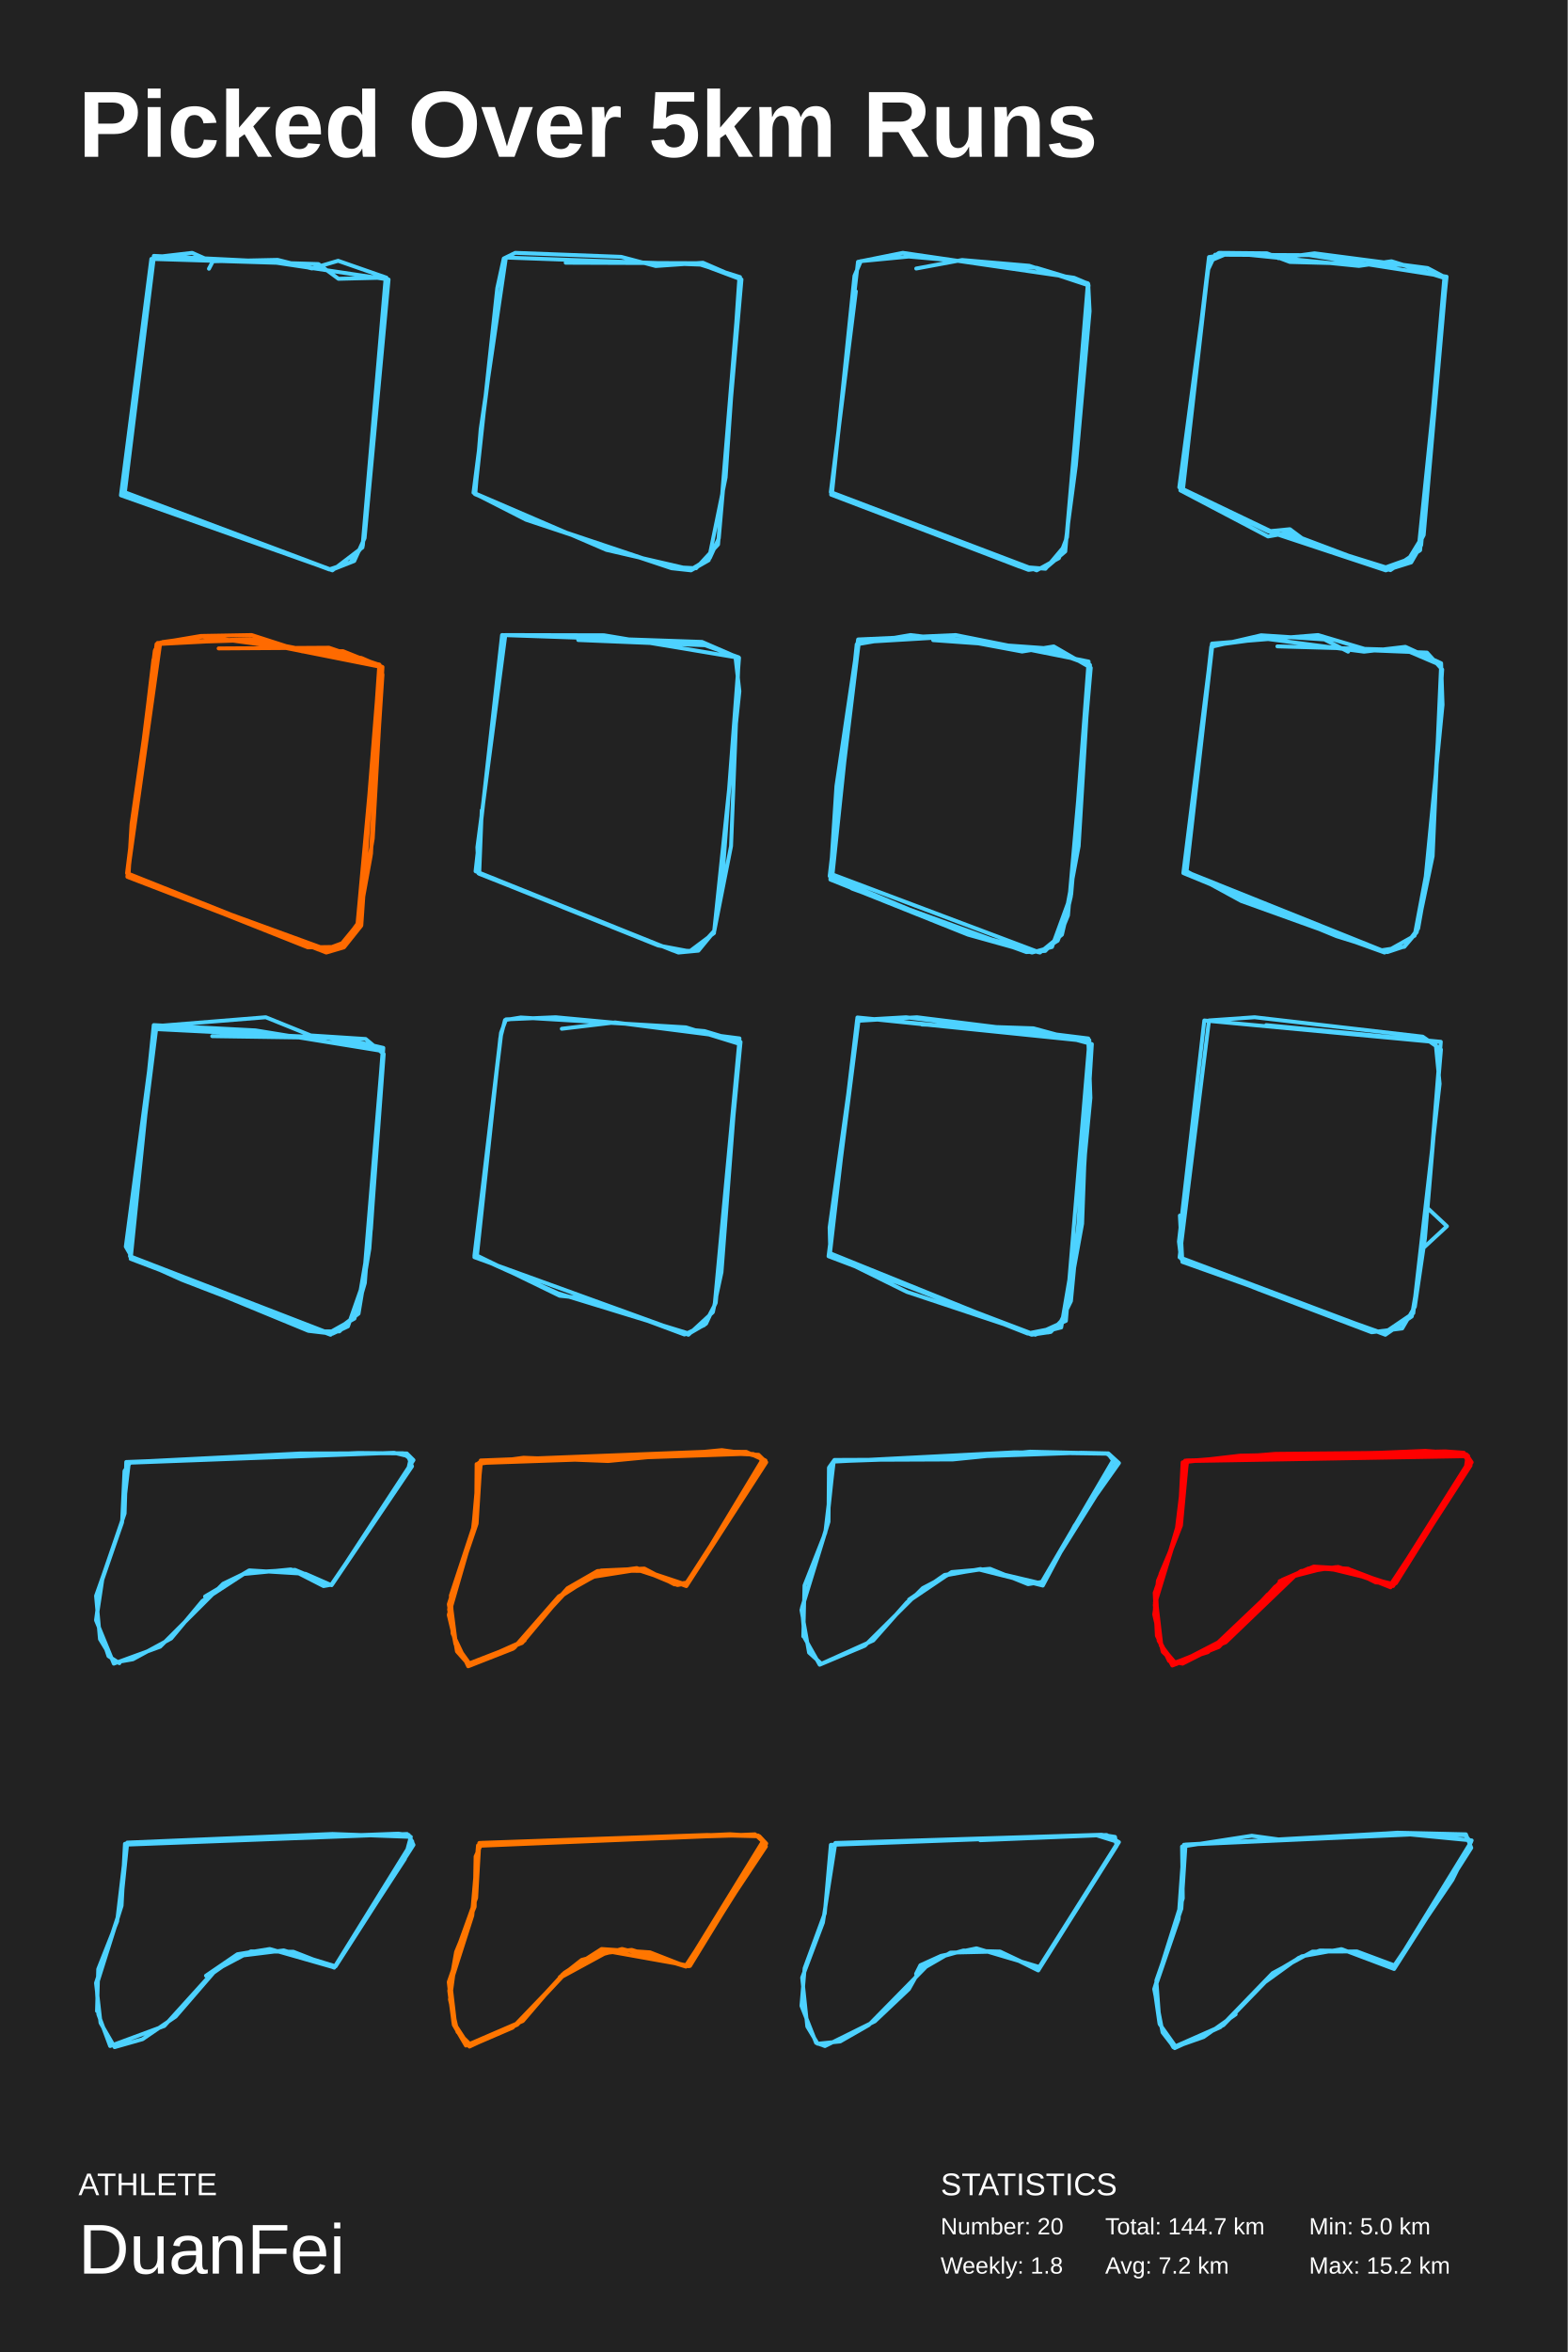
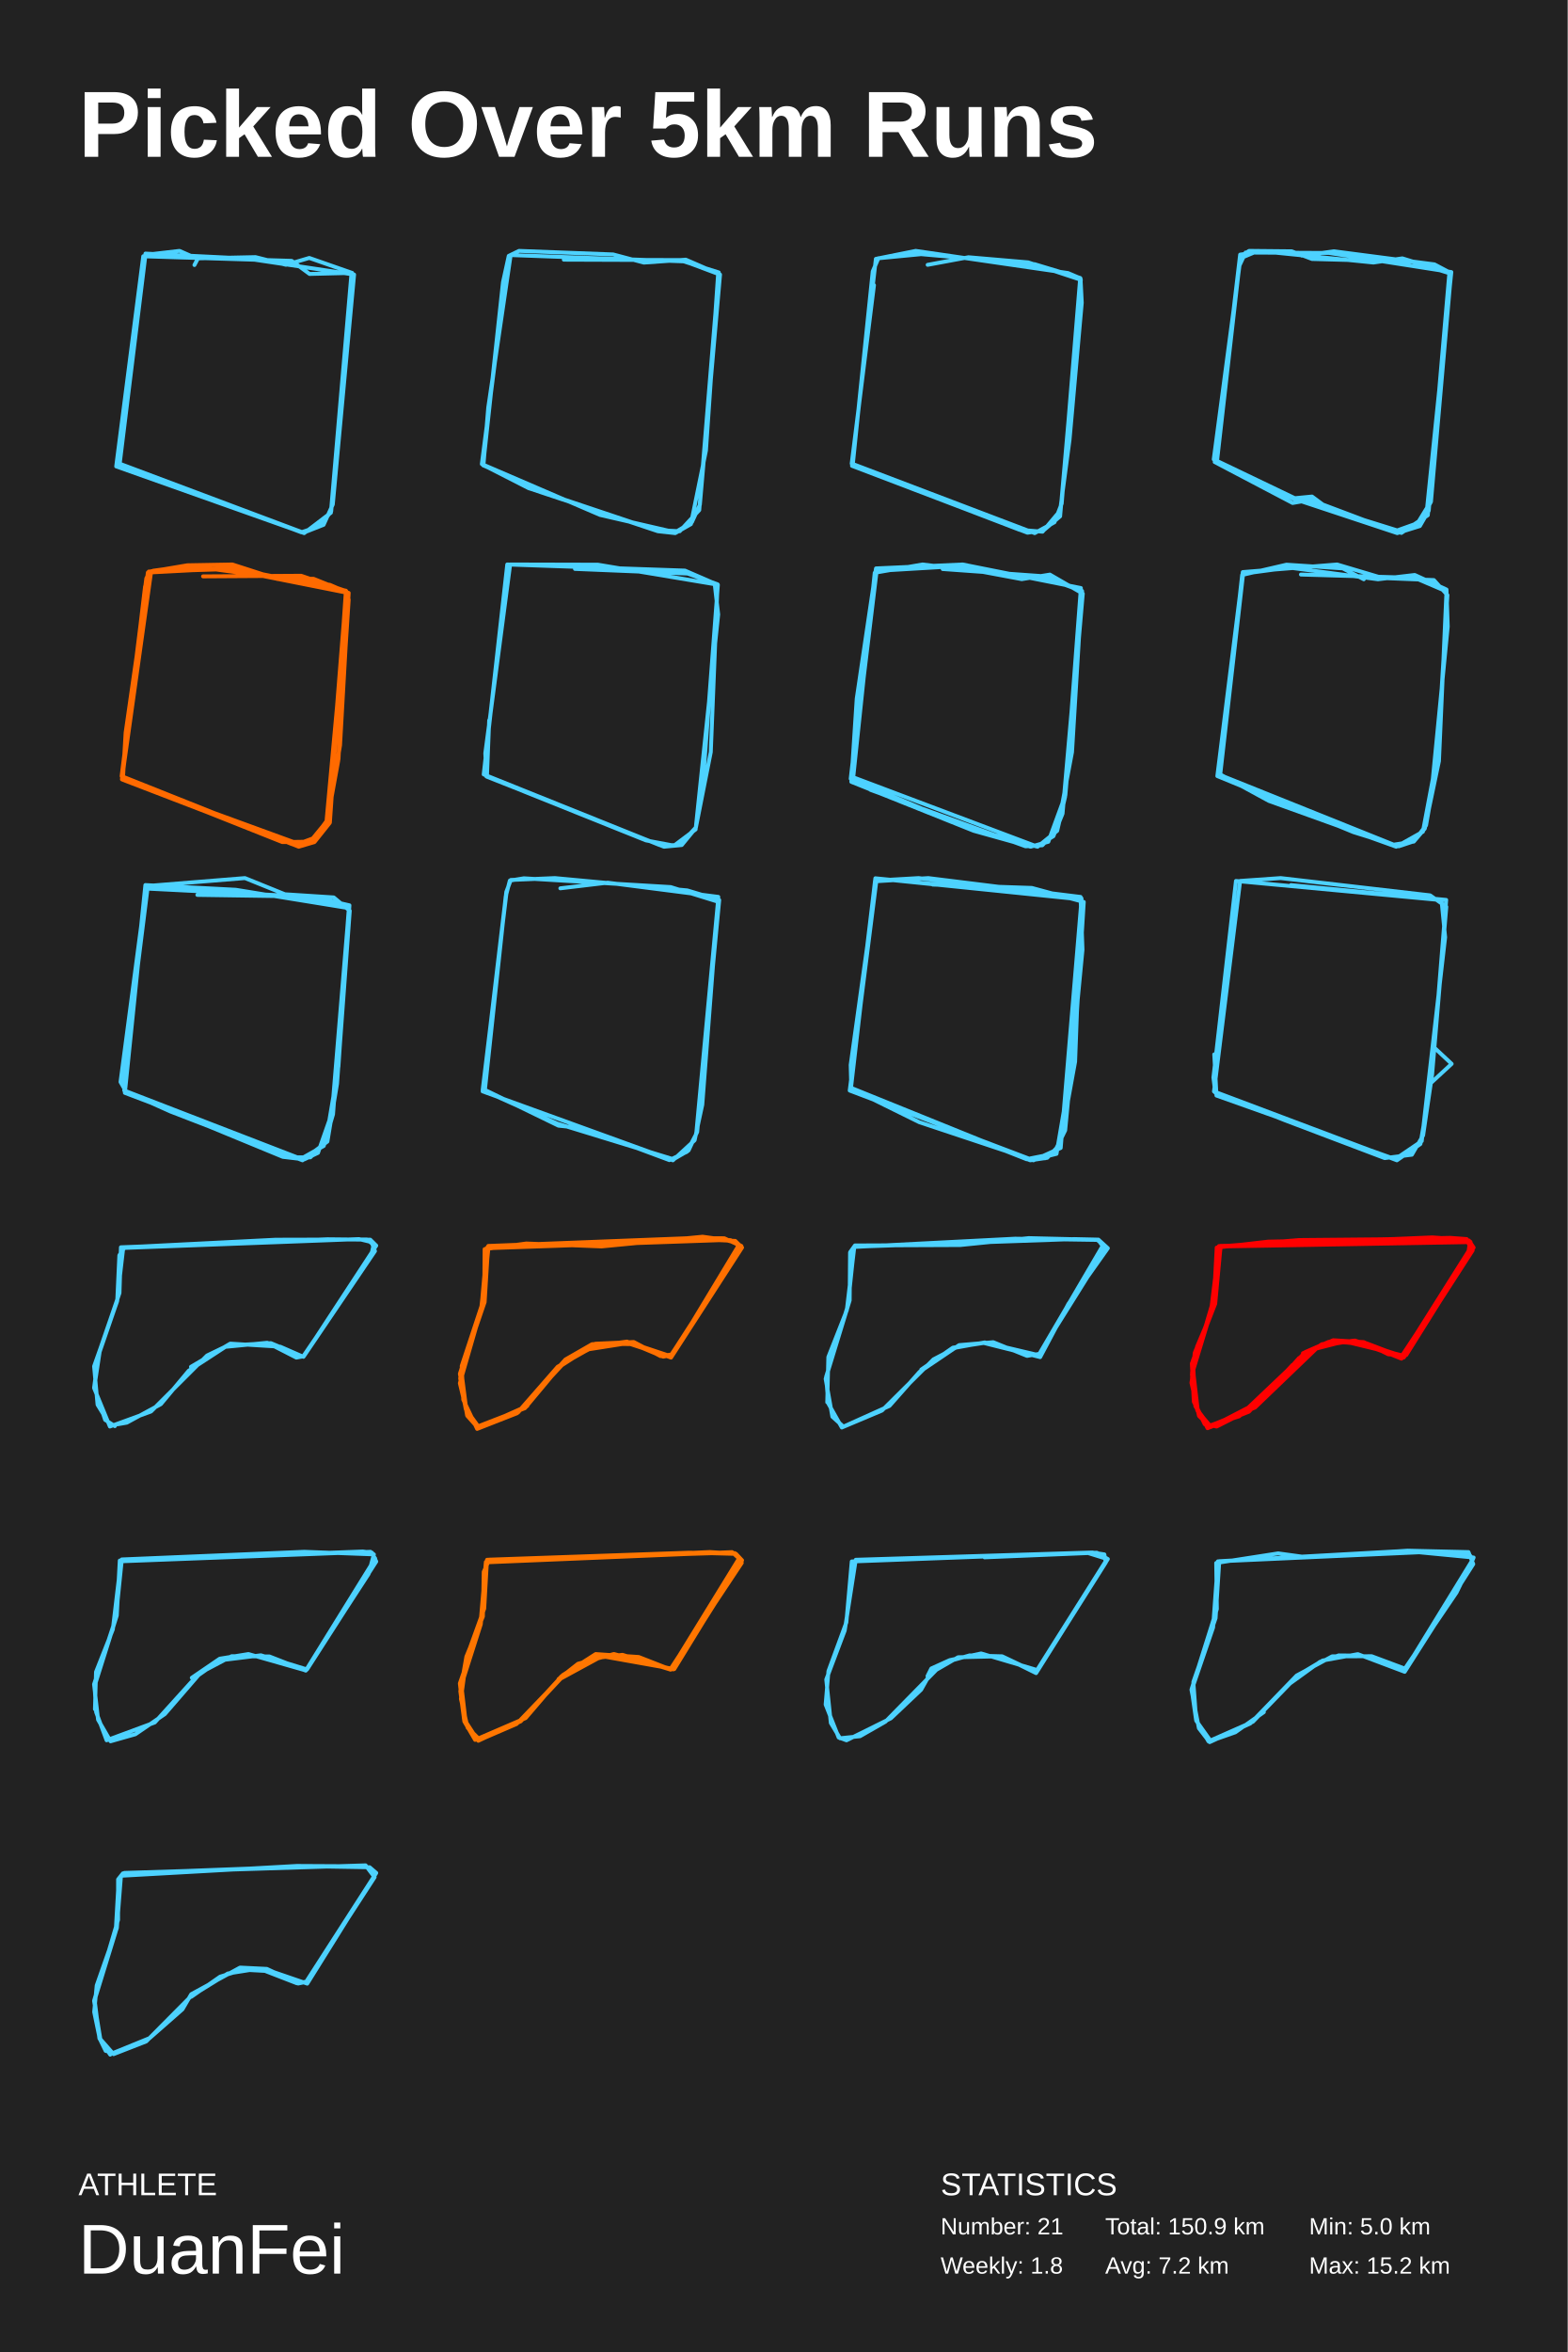
<svg xmlns="http://www.w3.org/2000/svg" baseProfile="full" height="300mm" version="1.1" viewBox="0,0,200,300" width="200mm">
  <defs />
  <rect fill="#222222" height="300" width="200" x="0" y="0" />
  <text fill="#FFFFFF" style="font-size:12px; font-family:Arial; font-weight:bold;" x="10" y="20">Picked Over 5km Runs</text>
  <text fill="#FFFFFF" style="font-size:4px; font-family:Arial" x="10" y="280">ATHLETE</text>
  <text fill="#FFFFFF" style="font-size:9px; font-family:Arial" x="10" y="290">DuanFei</text>
  <text fill="#FFFFFF" style="font-size:4px; font-family:Arial" x="120" y="280">STATISTICS</text>
-   <text fill="#FFFFFF" style="font-size:3px; font-family:Arial" x="120" y="285">Number: 20</text>
+   <text fill="#FFFFFF" style="font-size:3px; font-family:Arial" x="120" y="285">Number: 21</text>
  <text fill="#FFFFFF" style="font-size:3px; font-family:Arial" x="120" y="290">Weekly: 1.8</text>
-   <text fill="#FFFFFF" style="font-size:3px; font-family:Arial" x="141" y="285">Total: 144.7 km</text>
+   <text fill="#FFFFFF" style="font-size:3px; font-family:Arial" x="141" y="285">Total: 150.9 km</text>
  <text fill="#FFFFFF" style="font-size:3px; font-family:Arial" x="141" y="290">Avg: 7.2 km</text>
  <text fill="#FFFFFF" style="font-size:3px; font-family:Arial" x="167" y="285">Min: 5.0 km</text>
  <text fill="#FFFFFF" style="font-size:3px; font-family:Arial" x="167" y="290">Max: 15.2 km</text>
-   <polyline fill="none" points="26.657,34.278 27.159,33.324 35.421,33.145 39.803,34.248 43.136,33.264 49.207,35.382 46.24,69.827 42.405,72.75 15.428,63.177 19.308,33.025 40.625,33.682 43.181,35.56 49.298,35.411 46.285,69.619 44.688,71.736 41.994,72.631 15.748,62.789 19.628,32.638 34.189,33.354 49.572,35.65 46.513,68.635 45.19,71.557 42.314,72.69 15.93,62.789 19.628,32.817 24.512,32.25 26.612,33.175" stroke="#4dd2ff" stroke-linecap="round" stroke-linejoin="round" stroke-width="0.5" />
-   <polyline fill="none" points="72.17,33.511 89.034,33.571 94.318,35.553 92.572,60.892 90.412,71.459 88.161,72.75 85.679,72.48 67.115,66.295 60.636,62.993 61.325,54.737 64.542,32.85 89.355,33.751 94.41,35.342 91.607,69.448 88.804,72.48 85.266,72.3 70.837,67.466 60.59,63.023 63.439,36.753 64.266,32.971 65.737,32.25 79.246,32.76 83.657,33.931 89.677,33.511 94.594,35.643 91.699,68.667 90.55,71.189 88.161,72.63 77.362,70.138 60.406,62.843 62.888,43.509" stroke="#4dd2ff" stroke-linecap="round" stroke-linejoin="round" stroke-width="0.5" />
-   <polyline fill="none" points="116.891,34.252 122.748,33.162 131.307,33.898 138.875,36.4 135.902,70.337 133.515,72.367 131.217,72.691 106.035,63.096 109.458,33.398 115.18,32.25 137.028,35.429 138.83,36.194 139.01,39.697 137.254,59.358 135.902,69.542 133.379,72.544 130.091,72.279 106.125,63.096 109.008,35.193 109.819,33.31 115.945,32.721 132.253,34.163 138.785,36.135 136.127,68.512 135.091,71.19 132.253,72.75 105.99,62.772 109.188,37.166" stroke="#4dd2ff" stroke-linecap="round" stroke-linejoin="round" stroke-width="0.5" />
-   <polyline fill="none" points="163.095,32.936 167.705,32.31 182.13,34.189 184.275,35.322 181.308,69.529 180.03,71.736 176.789,72.75 161.771,67.77 150.908,62.521 154.24,33.324 156.796,32.25 173.366,33.92 177.519,33.324 184.503,35.471 181.628,68.247 179.802,71.706 176.835,72.69 164.328,67.978 161.771,68.426 150.588,62.551 154.285,33.115 155.518,32.25 161.634,32.31 164.556,33.413 178.934,33.801 184.503,35.531 181.171,70.185 177.382,72.72 166.929,69.261 164.556,67.501 162.091,67.74 150.451,62.163 154.148,34.338 155.016,32.489 167.021,32.548 184.549,35.292 181.08,69.082 179.71,71.319 176.789,72.362 162.137,67.8 150.725,62.431 154.24,32.787 155.883,32.548" stroke="#4dd2ff" stroke-linecap="round" stroke-linejoin="round" stroke-width="0.5" />
-   <polyline fill="none" points="27.895,82.707 41.975,82.62 48.44,84.819 45.827,117.624 44.41,120.054 41.71,121.124 16.25,111.838 19.97,82.157 29.356,81.665 46.093,83.922 48.572,84.992 48.794,86.063 47.288,109.177 45.694,117.942 44.233,120.198 42.551,121.124 39.053,120.603 16.383,111.896 16.782,105.127 20.102,82.013 31.526,81.665 48.528,85.05 47.333,108.887 45.65,117.855 43.259,120.777 39.274,120.835 16.295,111.694 19.571,84.153 20.501,81.955 31.969,81.521 48.395,84.761 46.093,118.058 43.879,120.835 41.621,121.5 16.206,111.375 19.748,82.996 20.501,81.984 25.637,81.116 32.102,81.0 38.566,83.083 43.746,83.054 48.794,85.079 47.554,106.949 45.739,117.653 43.481,120.748 40.647,121.124 16.339,111.433 19.793,82.88 20.722,81.897 25.814,81.203 44.588,83.546 48.617,85.05 45.606,117.913 44.41,120.025 41.444,121.124 16.25,111.809 20.412,82.215" stroke="#ff6a00" stroke-linecap="round" stroke-linejoin="round" stroke-width="0.5" />
-   <polyline fill="none" points="73.773,81.635 89.93,82.301 94.235,83.843 93.263,107.92 91.134,118.717 88.773,121.288 85.902,121.258 60.672,111.126 64.052,81.0 89.56,81.877 93.819,83.722 94.328,88.169 91.087,119.02 87.986,121.349 83.958,120.593 61.042,111.398 60.904,108.071 64.468,81.0 77.06,81.03 94.282,83.904 92.013,113.908 91.087,118.838 89.097,121.258 86.55,121.5 61.135,111.458 61.459,103.353" stroke="#4dd2ff" stroke-linecap="round" stroke-linejoin="round" stroke-width="0.5" />
-   <polyline fill="none" points="119.051,81.652 133.981,82.72 139.018,84.766 137.611,107.921 135.524,119.039 133.346,121.292 130.94,121.441 108.705,113.347 105.982,111.509 109.567,81.919 120.549,81.267 130.396,83.105 134.435,82.453 139.154,85.181 136.658,114.088 134.208,120.788 131.667,121.5 123.498,119.217 105.937,112.191 106.708,100.272 109.476,81.563 121.91,81.0 138.882,84.38 136.613,114.355 135.478,119.217 132.665,121.5 106.209,111.538 109.295,82.186 116.147,81.0 134.616,83.194 139.063,84.825 136.25,116.756 134.934,119.988 132.529,121.47 122.545,118.743 105.846,111.746 108.024,92.83" stroke="#4dd2ff" stroke-linecap="round" stroke-linejoin="round" stroke-width="0.5" />
-   <polyline fill="none" points="162.966,82.444 179.297,82.916 183.854,84.861 182.771,109.209 180.741,118.906 179.162,120.763 176.275,121.205 151.372,111.213 154.665,82.326 161.252,81.442 174.019,83.122 179.297,82.503 183.854,84.596 184.035,89.902 181.643,114.338 180.922,118.435 179.207,120.704 176.997,121.441 170.5,119.407 150.965,111.361 154.62,82.091 168.154,81.0 174.696,82.945 182.049,83.24 183.989,85.392 182.591,108.089 180.47,119.348 176.636,121.5 158.364,114.927 151.326,111.095 154.53,82.503 160.891,81.029 168.966,81.56 171.989,83.122" stroke="#4dd2ff" stroke-linecap="round" stroke-linejoin="round" stroke-width="0.5" />
-   <polyline fill="none" points="27.076,132.163 43.437,132.405 48.903,133.659 47.324,156.767 45.483,167.712 43.295,169.821 40.244,169.818 23.243,163.257 16.839,160.387 16.049,159.008 19.72,131.253 41.814,132.368 48.821,134.033 46.546,163.645 45.217,168.184 41.939,170.03 16.58,160.233 19.614,130.752 32.597,131.428 48.836,134.066 46.4,163.445 44.389,169.178 42.42,170.114 39.343,169.75 16.687,160.411 16.451,158.95 19.968,130.877 33.905,129.75 39.649,132.073 46.65,132.527 48.951,134.446 47.123,159.266 45.74,167.555 42.168,170.25 16.671,160.568 19.462,133.29" stroke="#4dd2ff" stroke-linecap="round" stroke-linejoin="round" stroke-width="0.5" />
-   <polyline fill="none" points="71.673,131.219 78.464,130.41 94.339,132.448 92.045,162.276 90.944,167.372 87.824,170.25 60.523,160.358 63.919,131.729 64.561,130.02 70.893,129.75 89.888,131.519 94.477,132.898 91.311,166.173 90.072,168.841 87.915,170.1 71.214,164.974 60.523,160.178 63.919,132.058 64.423,130.11 66.442,129.78 87.502,131.039 94.293,133.138 91.173,166.473 89.842,169.021 87.319,170.22 75.068,165.664 71.398,165.274 60.845,160.148 63.827,132.388" stroke="#4dd2ff" stroke-linecap="round" stroke-linejoin="round" stroke-width="0.5" />
-   <polyline fill="none" points="117.622,130.682 131.842,131.163 139.297,133.178 137.824,156.901 135.892,167.965 134.051,169.889 131.612,170.25 105.887,159.847 109.339,130.111 115.597,129.75 138.929,132.667 138.054,156.089 135.846,168.236 133.775,169.949 131.106,170.1 105.749,160.088 109.385,129.78 138.975,132.667 137.548,156.66 135.385,169.318 131.934,170.19 115.689,164.778 105.933,159.967 105.841,156.57 109.569,129.81 138.975,132.817 135.984,168.476 132.072,170.25 105.703,160.238 109.523,130.201 116.978,129.75 138.837,132.456 139.113,140.033 136.628,165.951 134.971,169.318 131.612,169.979" stroke="#4dd2ff" stroke-linecap="round" stroke-linejoin="round" stroke-width="0.5" />
-   <polyline fill="none" points="161.531,130.756 183.812,132.882 182.1,154.07 184.596,156.408 181.601,159.172 180.115,167.904 176.738,170.25 150.486,160.372 154.238,130.158 160.063,129.75 181.502,132.228 183.832,133.866 181.792,157.93 180.501,166.673 178.887,169.443 174.991,169.932 160.66,164.501 150.673,160.547 150.404,158.37 153.642,130.162 183.143,132.918 183.662,138.24 180.303,167.495 176.49,170.082 150.841,160.956 150.525,155.046" stroke="#4dd2ff" stroke-linecap="round" stroke-linejoin="round" stroke-width="0.5" />
-   <polyline fill="none" points="26.159,203.631 31.796,200.303 38.976,200.743 42.24,202.174 51.977,187.896 52.371,186.117 51.41,185.361 38.321,185.394 16.443,186.496 15.537,194.294 12.255,203.557 12.755,209.074 14.581,212.06 16.947,211.645 21.835,208.987 25.828,204.201 31.106,200.764 37.12,200.179 41.278,202.307 42.363,202.113 52.564,187.03 52.079,185.738 50.275,185.302 16.595,186.569 15.881,187.627 15.579,194.151 12.88,201.983 12.25,206.662 14.52,212.198 20.427,210.04 28.467,202.01 31.439,200.572 37.628,200.235 42.302,202.194 52.75,186.236 51.898,185.391 45.758,185.327 16.104,186.479 15.897,193.044 13.096,201.192 12.283,206.579 13.841,211.242 15.232,212.14" stroke="#4dd2ff" stroke-linecap="round" stroke-linejoin="round" stroke-width="0.5" />
-   <polyline fill="none" points="71.369,203.74 76.685,200.32 82.209,200.072 86.043,202.091 87.836,201.836 97.296,186.158 95.206,185.186 90.396,185.16 61.33,186.287 60.292,195.454 57.25,205.981 58.277,210.293 59.744,212.218 66.596,209.564 72.119,202.947 74.824,201.26 81.702,200.176 87.458,202.094 97.692,186.594 96.776,185.607 92.09,184.964 77.587,186.355 66.783,185.937 60.805,186.749 60.745,193.847 57.255,204.625 58.298,210.64 59.924,212.466 65.602,210.187 72.397,202.586 76.221,200.387 81.048,200.143 87.391,202.226 97.658,186.296 96.109,185.459 89.942,185.224 61.111,186.561 60.389,194.838 57.293,205.269 58.092,209.683 60.016,212.359 65.76,210.004 72.376,202.878 77.319,200.309 82.245,200.378 87.557,202.308 97.75,186.516 96.775,185.564 91.296,185.314 61.348,186.592 60.565,194.287 57.517,203.51 57.74,208.348 59.731,212.536 65.465,210.289 71.294,203.617 76.558,200.645 81.246,200.01 86.424,202.173 87.61,201.96 97.347,187.08 97.015,185.852 95.336,185.432 61.288,186.607 60.806,194.337 57.453,204.166 58.213,210.062 59.902,212.381 66.929,209.247" stroke="#ff7000" stroke-linecap="round" stroke-linejoin="round" stroke-width="0.5" />
-   <polyline fill="none" points="115.973,204.029 120.512,200.883 124.937,200.204 133.036,202.24 137.092,194.604 142.75,186.611 141.399,185.381 137.931,185.3 106.337,186.399 105.443,194.835 102.317,205.073 102.636,208.894 104.572,212.336 110.332,209.91 117.727,202.562 120.942,200.878 125.085,200.128 132.811,201.96 142.335,186.725 141.344,185.403 131.403,185.164 121.565,186.155 106.456,186.218 105.754,187.197 105.697,194.095 102.25,205.356 103.217,210.792 104.798,212.216 111.408,209.241 115.727,204.357 121.412,200.517 126.3,200.099 131.158,202.064 132.924,201.772 142.124,186.073 141.209,185.421 129.447,185.246 106.361,186.431 105.29,195.496 102.636,202.232 102.482,208.718" stroke="#4dd2ff" stroke-linecap="round" stroke-linejoin="round" stroke-width="0.5" />
-   <polyline fill="none" points="163.252,201.686 167.597,199.82 171.982,200.087 175.507,201.835 177.886,202.007 187.609,186.929 187.29,185.694 182.446,185.123 151.194,186.307 150.123,195.845 147.726,201.62 147.332,205.232 148.126,209.832 149.811,212.093 155.168,210.191 164.834,201.051 168.861,199.895 177.499,201.99 187.535,186.798 186.708,185.414 181.841,185.061 151.458,186.325 150.368,195.213 147.362,203.098 148.177,210.034 150.066,212.254 157.162,208.582 162.683,202.382 165.912,200.501 170.711,199.863 177.461,202.069 187.75,186.52 187.086,185.515 185.24,185.285 151.195,186.385 150.057,195.713 147.318,204.712 147.874,209.162 149.562,212.439 155.505,210.067 161.724,203.394 165.977,200.383 170.318,199.931 177.442,202.229 187.503,186.268 186.745,185.299 184.402,185.126 158.241,185.67 150.877,186.523 150.495,193.744 147.334,204.423 148.086,209.883 149.695,212.186 156.364,209.48 165.182,201.011 168.816,200.074 172.349,200.436 177.398,202.461 187.665,186.657 187.173,185.611 185.498,185.232 162.718,185.442 151.358,186.364 150.46,195.056 148.058,200.746 147.25,205.921 148.339,210.687 149.957,212.245 155.991,209.469 163.587,201.514 166.962,200.046 172.364,200.254 177.726,202.295 186.884,187.976 187.234,185.657 151.418,186.281 150.301,195.059 147.463,202.726 147.812,209.264 149.537,212.169 154.1,210.733 163.236,202.05 165.792,200.637 170.395,199.89 176.94,202.209 178.08,201.94 187.461,186.928 187.26,185.734 151.431,186.362 150.66,194.579 147.311,203.161 147.594,208.638 149.151,211.86 150.871,212.199 155.688,209.76 163.729,202.272" stroke="#ff0000" stroke-linecap="round" stroke-linejoin="round" stroke-width="0.5" />
-   <polyline fill="none" points="26.277,252.003 30.288,249.264 34.406,248.597 42.644,250.952 51.65,237.109 52.409,234.294 42.41,233.924 16.235,235.023 15.365,243.487 12.25,252.935 12.825,258.016 14.619,261.115 18.179,260.104 22.405,257.216 27.247,251.616 30.249,249.512 36.195,248.776 42.816,250.809 52.75,235.321 52.152,234.061 50.821,233.885 15.941,235.182 15.51,243.076 12.324,253.19 12.55,256.937 14.048,260.971 20.961,258.415 27.323,251.385 32.006,248.901 37.422,248.946 42.634,250.975 52.598,234.887 51.928,233.926 16.106,235.285 14.946,245.058 12.533,251.165 12.378,256.515" stroke="#4dd2ff" stroke-linecap="round" stroke-linejoin="round" stroke-width="0.5" />
-   <polyline fill="none" points="71.415,252.189 74.208,249.992 79.355,248.591 87.873,250.795 97.75,235.144 96.884,234.22 90.214,234.052 61.469,235.055 60.677,236.796 60.553,243.213 58.188,248.969 57.316,253.92 57.894,258.269 59.439,260.911 66.693,257.783 71.803,251.812 76.925,248.902 80.596,248.812 87.566,250.789 97.708,235.518 96.712,234.122 94.873,234.04 61.156,235.072 60.179,244.388 57.25,252.81 57.84,257.913 59.834,260.98 65.985,258.253 71.77,252.078 76.733,249.164 80.589,248.71 87.505,250.839 97.358,234.816 96.4,234.039 61.144,235.107 60.745,242.074 58.208,249.088 57.403,255.025 58.365,259.171 60.121,260.903 65.391,258.632 71.567,252.207 77.643,248.901 88.022,250.756 97.538,235.229 96.808,234.188 93.124,233.959 60.982,235.387 60.216,244.257 57.381,253.336 58.086,258.438 59.895,261.041 65.97,258.202 72.017,251.625 76.746,248.599 82.924,249.022 87.458,250.793 97.656,235.179 96.316,233.971 61.083,235.431 60.252,244.324 57.462,253.064 58.088,258.409" stroke="#ff7600" stroke-linecap="round" stroke-linejoin="round" stroke-width="0.5" />
-   <polyline fill="none" points="116.87,251.762 117.418,250.669 120.055,249.473 124.565,248.512 132.596,250.892 142.649,234.954 139.749,234.053 105.998,235.312 105.224,244.049 102.65,251.056 102.25,255.845 104.115,260.569 105.241,260.977 111.609,257.821 115.953,253.713 117.312,251.291 119.966,249.622 122.907,248.792 127.585,248.923 132.495,251.246 142.457,235.458 142.248,234.298 140.52,234.023 106.571,235.071 104.984,245.23 102.338,252.252 102.993,258.484 104.315,260.682 107.183,260.39 110.833,258.3 118.136,250.866 121.261,249.057 127.556,248.915 132.453,251.332 142.75,234.964 141.175,234.054 125.049,234.72" stroke="#4dd2ff" stroke-linecap="round" stroke-linejoin="round" stroke-width="0.5" />
-   <polyline fill="none" points="161.348,252.855 165.69,249.721 168.383,248.793 171.635,248.823 177.815,250.8 185.289,239.775 187.75,234.748 179.935,233.995 151.044,235.3 150.358,244.776 147.297,253.723 147.911,258.022 149.692,261.127 156.067,258.314 162.538,251.643 166.082,249.529 171.133,248.612 177.853,251.145 187.696,235.692 187.01,233.969 178.273,233.763 163.801,234.713 159.698,234.152 150.803,235.531 150.896,242.137 147.25,253.708 148.318,259.239 149.863,261.237 155.695,258.559 162.352,251.681 167.446,248.928 173.116,248.908 177.992,250.727 187.668,234.962 186.907,234.088 176.66,233.865 151.245,235.277 150.713,243.454 147.523,252.611 147.934,258.158 150.003,261.072 153.549,259.823 157.639,256.931" stroke="#4dd2ff" stroke-linecap="round" stroke-linejoin="round" stroke-width="0.5" />
+   <polyline fill="none" points="24.806,33.803 25.253,32.954 32.597,32.795 36.492,33.776 39.454,32.901 44.85,34.784 42.213,65.402 38.805,68.0 14.825,59.491 18.274,32.689 37.222,33.273 39.494,34.943 44.931,34.81 42.253,65.217 40.833,67.099 38.439,67.894 15.109,59.146 18.558,32.345 31.501,32.981 45.175,35.022 42.456,64.342 41.28,66.94 38.724,67.947 15.271,59.146 18.558,32.504 22.899,32.0 24.766,32.822" stroke="#4dd2ff" stroke-linecap="round" stroke-linejoin="round" stroke-width="0.5" />
+   <polyline fill="none" points="71.929,33.121 86.919,33.174 91.616,34.936 90.064,57.459 88.144,66.853 86.143,68.0 83.937,67.76 67.436,62.263 61.676,59.327 62.289,51.988 65.148,32.534 87.205,33.334 91.698,34.749 89.206,65.065 86.715,67.76 83.569,67.6 70.744,63.303 61.636,59.354 64.168,36.003 64.903,32.64 66.21,32.0 78.219,32.454 82.14,33.494 87.491,33.121 91.861,35.016 89.288,64.371 88.267,66.612 86.143,67.893 76.544,65.678 61.472,59.194 63.678,42.008" stroke="#4dd2ff" stroke-linecap="round" stroke-linejoin="round" stroke-width="0.5" />
+   <polyline fill="none" points="118.348,33.779 123.554,32.811 131.162,33.465 137.889,35.689 135.246,65.855 133.124,67.66 131.082,67.948 108.697,59.419 111.741,33.02 116.826,32.0 136.247,34.826 137.849,35.506 138.009,38.619 136.448,56.096 135.246,65.148 133.004,67.817 130.081,67.581 108.777,59.419 111.34,34.616 112.061,32.942 117.507,32.419 132.003,33.701 137.809,35.454 135.447,64.233 134.526,66.613 132.003,68.0 108.657,59.131 111.5,36.369" stroke="#4dd2ff" stroke-linecap="round" stroke-linejoin="round" stroke-width="0.5" />
+   <polyline fill="none" points="166.085,32.61 170.183,32.053 183.004,33.723 184.911,34.731 182.274,65.137 181.138,67.099 178.257,68.0 164.908,63.573 155.251,58.907 158.213,32.954 160.485,32.0 175.214,33.485 178.906,32.954 185.114,34.863 182.558,63.997 180.935,67.072 178.297,67.947 167.18,63.759 164.908,64.156 154.967,58.934 158.254,32.769 159.349,32.0 164.786,32.053 167.383,33.034 180.164,33.379 185.114,34.916 182.152,65.72 178.784,67.973 169.493,64.898 167.383,63.334 165.192,63.547 154.845,58.589 158.132,33.856 158.903,32.212 169.574,32.265 185.155,34.704 182.071,64.739 180.854,66.728 178.257,67.655 165.232,63.6 155.089,58.828 158.213,32.477 159.674,32.265" stroke="#4dd2ff" stroke-linecap="round" stroke-linejoin="round" stroke-width="0.5" />
+   <polyline fill="none" points="25.907,73.517 38.422,73.44 44.169,75.394 41.847,104.554 40.587,106.714 38.186,107.666 15.556,99.412 18.862,73.029 27.206,72.591 42.083,74.597 44.287,75.549 44.483,76.5 43.145,97.046 41.728,104.837 40.43,106.843 38.934,107.666 35.825,107.203 15.674,99.463 16.028,93.446 18.98,72.9 29.134,72.591 44.247,75.6 43.185,96.789 41.689,104.76 39.564,107.357 36.022,107.409 15.595,99.283 18.508,74.803 19.334,72.849 29.528,72.463 44.129,75.343 42.083,104.94 40.115,107.409 38.108,108.0 15.517,99 18.665,73.774 19.334,72.874 23.9,72.103 29.646,72.0 35.392,73.851 39.997,73.826 44.483,75.626 43.381,95.066 41.768,104.58 39.761,107.331 37.242,107.666 15.635,99.052 18.704,73.671 19.531,72.797 24.057,72.18 40.745,74.263 44.326,75.6 41.65,104.812 40.587,106.689 37.95,107.666 15.556,99.386 19.255,73.08" stroke="#ff6a00" stroke-linecap="round" stroke-linejoin="round" stroke-width="0.5" />
+   <polyline fill="none" points="73.354,72.565 87.715,73.156 91.542,74.527 90.678,95.929 88.785,105.527 86.687,107.812 84.135,107.785 61.709,98.778 64.713,72.0 87.386,72.78 91.172,74.42 91.625,78.372 88.744,105.795 85.987,107.866 82.407,107.193 62.038,99.02 61.914,96.063 65.083,72.0 76.276,72.027 91.584,74.581 89.567,101.252 88.744,105.634 86.975,107.785 84.712,108.0 62.12,99.074 62.408,91.869" stroke="#4dd2ff" stroke-linecap="round" stroke-linejoin="round" stroke-width="0.5" />
+   <polyline fill="none" points="120.268,72.58 133.539,73.529 138.016,75.347 136.765,95.93 134.91,105.813 132.974,107.816 130.836,107.947 111.071,100.753 108.651,99.119 111.837,72.817 121.599,72.237 130.352,73.871 133.942,73.291 138.137,75.716 135.918,101.412 133.74,107.368 131.481,108.0 124.221,105.971 108.61,99.725 109.296,89.131 111.757,72.501 122.809,72.0 137.895,75.004 135.878,101.649 134.87,105.971 132.369,108.0 108.852,99.145 111.595,73.054 117.686,72.0 134.103,73.95 138.056,75.4 135.555,103.783 134.386,106.656 132.248,107.974 123.374,105.549 108.53,99.33 110.466,82.516" stroke="#4dd2ff" stroke-linecap="round" stroke-linejoin="round" stroke-width="0.5" />
+   <polyline fill="none" points="165.97,73.284 180.487,73.703 184.537,75.432 183.575,97.075 181.77,105.694 180.366,107.345 177.8,107.738 155.664,98.856 158.591,73.179 164.446,72.393 175.795,73.887 180.487,73.336 184.537,75.197 184.697,79.913 182.572,101.633 181.93,105.275 180.406,107.293 178.441,107.948 172.667,106.14 155.303,98.987 158.551,72.969 170.581,72.0 176.396,73.729 182.933,73.991 184.657,75.904 183.414,96.079 181.529,106.087 178.121,108.0 161.879,102.157 155.623,98.751 158.471,73.336 164.125,72.026 171.303,72.498 173.99,73.887" stroke="#4dd2ff" stroke-linecap="round" stroke-linejoin="round" stroke-width="0.5" />
+   <polyline fill="none" points="25.179,114.145 39.722,114.36 44.58,115.475 43.177,136.016 41.541,145.744 39.596,147.619 36.883,147.616 21.772,141.784 16.079,139.233 15.377,138.007 18.64,113.336 38.279,114.327 44.508,115.807 42.485,142.129 41.304,146.163 38.39,147.804 15.849,139.096 18.546,112.891 30.086,113.492 44.521,115.837 42.356,141.951 40.568,147.047 38.818,147.879 36.083,147.556 15.944,139.254 15.734,137.956 18.861,113.002 31.249,112.0 36.354,114.065 42.578,114.468 44.623,116.174 42.998,138.237 41.769,145.605 38.593,148.0 15.93,139.394 18.411,115.146" stroke="#4dd2ff" stroke-linecap="round" stroke-linejoin="round" stroke-width="0.5" />
+   <polyline fill="none" points="71.487,113.306 77.523,112.586 91.635,114.398 89.595,140.912 88.617,145.442 85.843,148.0 61.576,139.207 64.594,113.759 65.165,112.24 70.794,112.0 87.679,113.572 91.757,114.798 88.943,144.376 87.842,146.748 85.925,147.867 71.079,143.31 61.576,139.047 64.594,114.052 65.043,112.32 66.838,112.027 85.558,113.146 91.594,115.011 88.821,144.643 87.638,146.908 85.395,147.973 74.505,143.923 71.242,143.577 61.862,139.02 64.513,114.345" stroke="#4dd2ff" stroke-linecap="round" stroke-linejoin="round" stroke-width="0.5" />
+   <polyline fill="none" points="118.997,112.829 131.637,113.256 138.264,115.047 136.955,136.134 135.237,145.969 133.601,147.679 131.433,148.0 108.566,138.753 111.634,112.321 117.197,112.0 137.937,114.593 137.159,135.412 135.196,146.209 133.355,147.733 130.983,147.866 108.444,138.967 111.675,112.027 137.978,114.593 136.71,135.92 134.787,147.172 131.719,147.947 117.279,143.136 108.607,138.86 108.525,135.84 111.839,112.053 137.978,114.726 135.319,146.423 131.842,148.0 108.403,139.1 111.798,112.401 118.425,112.0 137.855,114.405 138.1,121.141 135.891,144.178 134.419,147.172 131.433,147.759" stroke="#4dd2ff" stroke-linecap="round" stroke-linejoin="round" stroke-width="0.5" />
+   <polyline fill="none" points="164.694,112.894 184.5,114.784 182.977,133.618 185.196,135.696 182.534,138.152 181.213,145.915 178.211,148.0 154.876,139.219 158.212,112.363 163.389,112.0 182.446,114.203 184.517,115.659 182.704,137.049 181.556,144.82 180.121,147.283 176.658,147.717 163.92,142.89 155.042,139.375 154.804,137.44 157.681,112.366 183.905,114.816 184.366,119.546 181.381,145.552 177.991,147.85 155.192,139.739 154.911,134.485" stroke="#4dd2ff" stroke-linecap="round" stroke-linejoin="round" stroke-width="0.5" />
+   <polyline fill="none" points="24.363,174.338 29.375,171.381 35.756,171.772 38.658,173.044 47.313,160.352 47.663,158.771 46.809,158.098 35.175,158.128 15.727,159.108 14.922,166.039 12.004,174.273 12.449,179.176 14.072,181.831 16.175,181.462 20.52,179.1 24.069,174.845 28.76,171.79 34.107,171.27 37.803,173.162 38.767,172.989 47.835,159.582 47.404,158.434 45.8,158.046 15.862,159.172 15.227,160.113 14.959,165.912 12.56,172.874 12.0,177.033 14.018,181.954 19.268,180.035 26.415,172.898 29.057,171.62 34.558,171.32 38.713,173.061 48.0,158.877 47.243,158.125 41.784,158.068 15.426,159.092 15.242,164.928 12.752,172.17 12.029,176.959 13.414,181.104 14.65,181.902" stroke="#4dd2ff" stroke-linecap="round" stroke-linejoin="round" stroke-width="0.5" />
+   <polyline fill="none" points="71.217,174.435 75.942,171.395 80.853,171.175 84.26,172.97 85.854,172.743 94.263,158.807 92.405,157.943 88.13,157.92 62.293,158.922 61.371,167.07 58.667,176.428 59.58,180.261 60.884,181.971 66.974,179.613 71.884,173.73 74.288,172.231 80.402,171.268 85.519,172.973 94.615,159.194 93.801,158.317 89.635,157.745 76.744,158.982 67.141,158.611 61.826,159.333 61.773,165.642 58.671,175.222 59.599,180.569 61.044,182.192 66.09,180.166 72.131,173.409 75.53,171.455 79.821,171.238 85.459,173.09 94.585,158.93 93.208,158.186 87.726,157.976 62.099,159.165 61.457,166.523 58.705,175.794 59.415,179.718 61.126,182.097 66.231,180.004 72.112,173.67 76.505,171.386 80.885,171.447 85.606,173.162 94.667,159.126 93.8,158.279 88.93,158.057 62.31,159.193 61.614,166.033 58.904,174.231 59.103,178.531 60.872,182.255 65.969,180.257 71.151,174.326 75.829,171.684 79.997,171.12 84.599,173.042 85.654,172.853 94.309,159.627 94.013,158.535 92.521,158.161 62.256,159.206 61.827,166.078 58.847,174.815 59.522,180.055 61.024,182.116 67.27,179.331" stroke="#ff7000" stroke-linecap="round" stroke-linejoin="round" stroke-width="0.5" />
+   <polyline fill="none" points="117.532,174.692 121.566,171.896 125.5,171.293 132.699,173.102 136.304,166.314 141.333,159.209 140.133,158.116 137.05,158.045 108.966,159.021 108.171,166.52 105.393,175.621 105.677,179.017 107.397,182.077 112.517,179.92 119.09,173.389 121.949,171.892 125.631,171.225 132.499,172.854 140.965,159.311 140.084,158.136 131.247,157.923 122.502,158.804 109.072,158.86 108.448,159.73 108.397,165.862 105.333,175.872 106.193,180.704 107.598,181.97 113.474,179.325 117.313,174.984 122.366,171.571 126.711,171.199 131.03,172.946 132.599,172.686 140.777,158.731 139.964,158.152 129.509,157.996 108.988,159.05 108.036,167.108 105.677,173.095 105.539,178.861" stroke="#4dd2ff" stroke-linecap="round" stroke-linejoin="round" stroke-width="0.5" />
+   <polyline fill="none" points="166.224,172.61 170.086,170.951 173.984,171.188 177.117,172.742 179.232,172.895 187.875,159.492 187.591,158.394 183.285,157.887 155.506,158.94 154.554,167.418 152.423,172.551 152.073,175.762 152.779,179.85 154.276,181.86 159.039,180.17 167.63,172.046 171.21,171.018 178.888,172.88 187.809,159.376 187.074,158.146 182.747,157.832 155.74,158.956 154.771,166.856 152.1,173.865 152.824,180.03 154.503,182.003 160.811,178.74 165.719,173.229 168.588,171.556 172.854,170.989 178.854,172.951 188.0,159.129 187.41,158.236 185.769,158.031 155.506,159.009 154.495,167.301 152.061,175.299 152.554,179.255 154.055,182.168 159.337,180.059 164.866,174.128 168.647,171.452 172.505,171.05 178.837,173.093 187.78,158.905 187.107,158.044 185.024,157.89 161.77,158.374 155.224,159.131 154.885,165.55 152.075,175.043 152.743,179.896 154.173,181.943 160.101,179.538 167.939,172.01 171.17,171.177 174.311,171.498 178.799,173.298 187.924,159.251 187.488,158.321 185.998,157.984 165.75,158.17 155.651,158.99 154.853,166.717 152.719,171.774 152.0,176.374 152.968,180.611 154.407,181.995 159.77,179.528 166.522,172.457 169.522,171.152 174.324,171.337 179.089,173.151 187.231,160.423 187.541,158.362 155.705,158.916 154.712,166.719 152.189,173.535 152.5,179.346 154.033,181.928 158.089,180.651 166.21,172.933 168.482,171.677 172.573,171.014 178.391,173.075 179.404,172.836 187.744,159.492 187.564,158.43 155.717,158.988 155.031,166.293 152.054,173.921 152.305,178.789 153.69,181.654 155.218,181.955 159.501,179.786 166.648,173.131" stroke="#ff0000" stroke-linecap="round" stroke-linejoin="round" stroke-width="0.5" />
+   <polyline fill="none" points="24.469,214.003 28.034,211.568 31.694,210.975 39.017,213.068 47.022,200.763 47.697,198.261 38.809,197.933 15.542,198.91 14.769,206.433 12.0,214.831 12.511,219.348 14.105,222.103 17.27,221.204 21.027,218.636 25.33,213.659 27.999,211.788 33.284,211.134 39.17,212.941 48.0,199.174 47.468,198.054 46.285,197.897 15.281,199.051 14.898,206.068 12.066,215.058 12.266,218.388 13.599,221.974 19.743,219.702 25.398,213.453 29.561,211.246 34.375,211.285 39.008,213.089 47.865,198.789 47.269,197.934 15.427,199.142 14.397,207.83 12.251,213.258 12.114,218.014" stroke="#4dd2ff" stroke-linecap="round" stroke-linejoin="round" stroke-width="0.5" />
+   <polyline fill="none" points="71.258,214.168 73.74,212.215 78.315,210.97 85.887,212.929 94.667,199.017 93.897,198.195 87.968,198.046 62.417,198.937 61.713,200.485 61.603,206.189 59.5,211.305 58.726,215.707 59.239,219.572 60.613,221.921 67.061,219.14 71.602,213.833 76.155,211.246 79.418,211.166 85.614,212.924 94.629,199.349 93.744,198.108 92.109,198.035 62.139,198.953 61.271,207.234 58.667,214.72 59.191,219.256 60.964,221.983 66.431,219.558 71.573,214.069 75.984,211.479 79.413,211.075 85.56,212.968 94.318,198.725 93.467,198.035 62.128,198.984 61.773,205.177 59.518,211.412 58.802,216.689 59.658,220.374 61.219,221.914 65.903,219.895 71.393,214.184 76.794,211.245 86.019,212.894 94.478,199.093 93.829,198.167 90.555,197.964 61.984,199.233 61.303,207.117 58.783,215.188 59.41,219.722 61.017,222.036 66.418,219.513 71.793,213.667 75.996,210.977 81.488,211.353 85.518,212.927 94.583,199.048 93.392,197.974 62.073,199.272 61.335,207.176 58.855,214.946 59.411,219.697" stroke="#ff7600" stroke-linecap="round" stroke-linejoin="round" stroke-width="0.5" />
+   <polyline fill="none" points="118.329,213.788 118.816,212.816 121.16,211.754 125.169,210.9 132.308,213.016 141.243,198.848 138.666,198.047 108.664,199.166 107.977,206.933 105.689,213.161 105.333,217.417 106.991,221.617 107.992,221.979 113.652,219.174 117.513,215.522 118.722,213.37 121.081,211.886 123.695,211.148 127.854,211.265 132.218,213.33 141.073,199.296 140.887,198.265 139.351,198.021 109.174,198.952 107.764,207.983 105.411,214.224 105.994,219.764 107.169,221.718 109.718,221.457 112.963,219.6 119.454,212.992 122.232,211.384 127.827,211.258 132.181,213.407 141.333,198.857 139.933,198.048 125.599,198.64" stroke="#4dd2ff" stroke-linecap="round" stroke-linejoin="round" stroke-width="0.5" />
+   <polyline fill="none" points="164.531,214.76 168.391,211.974 170.785,211.149 173.675,211.176 179.169,212.933 185.812,203.133 188.0,198.665 181.054,197.996 155.373,199.155 154.763,207.579 152.042,215.531 152.587,219.353 154.171,222.113 159.837,219.612 165.589,213.682 168.739,211.803 173.229,210.988 179.203,213.24 187.952,199.504 187.343,197.972 179.576,197.789 166.712,198.634 163.065,198.135 155.158,199.36 155.241,205.233 152.0,215.518 152.949,220.434 154.322,222.211 159.507,219.83 165.424,213.717 169.952,211.269 174.992,211.252 179.326,212.869 187.927,198.855 187.25,198.079 178.143,197.88 155.551,199.135 155.078,206.404 152.242,214.543 152.608,219.474 154.447,222.064 157.6,220.954 161.235,218.384" stroke="#4dd2ff" stroke-linecap="round" stroke-linejoin="round" stroke-width="0.5" />
+   <polyline fill="none" points="24.406,254.689 28.079,252.128 30.96,251.234 34.589,251.433 39.195,253.014 48.0,238.894 47.155,238.171 39.595,238.046 15.679,238.949 15.066,239.72 15.063,244.869 12.0,255.209 12.8,260.086 14.487,262.009 18.656,260.383 24.376,254.62 29.065,251.723 33.043,251.093 37.884,252.972 39.069,252.767 47.822,239.168 46.702,238.05 37.867,238.003 15.433,239.254 14.907,245.923 12.338,253.245 12.016,256.628 12.718,260.029 13.478,261.589 14.477,261.84 19.098,259.958 23.277,256.288 24.398,254.364 30.626,250.967 34.043,251.134 38.041,252.999 39.135,252.778 47.79,239.444 46.643,237.927 15.874,238.892 15.145,239.727 14.764,246.352 12.072,255.108 12.682,260.009 14.061,262.073" stroke="#4dd2ff" stroke-linecap="round" stroke-linejoin="round" stroke-width="0.5" />
</svg>
